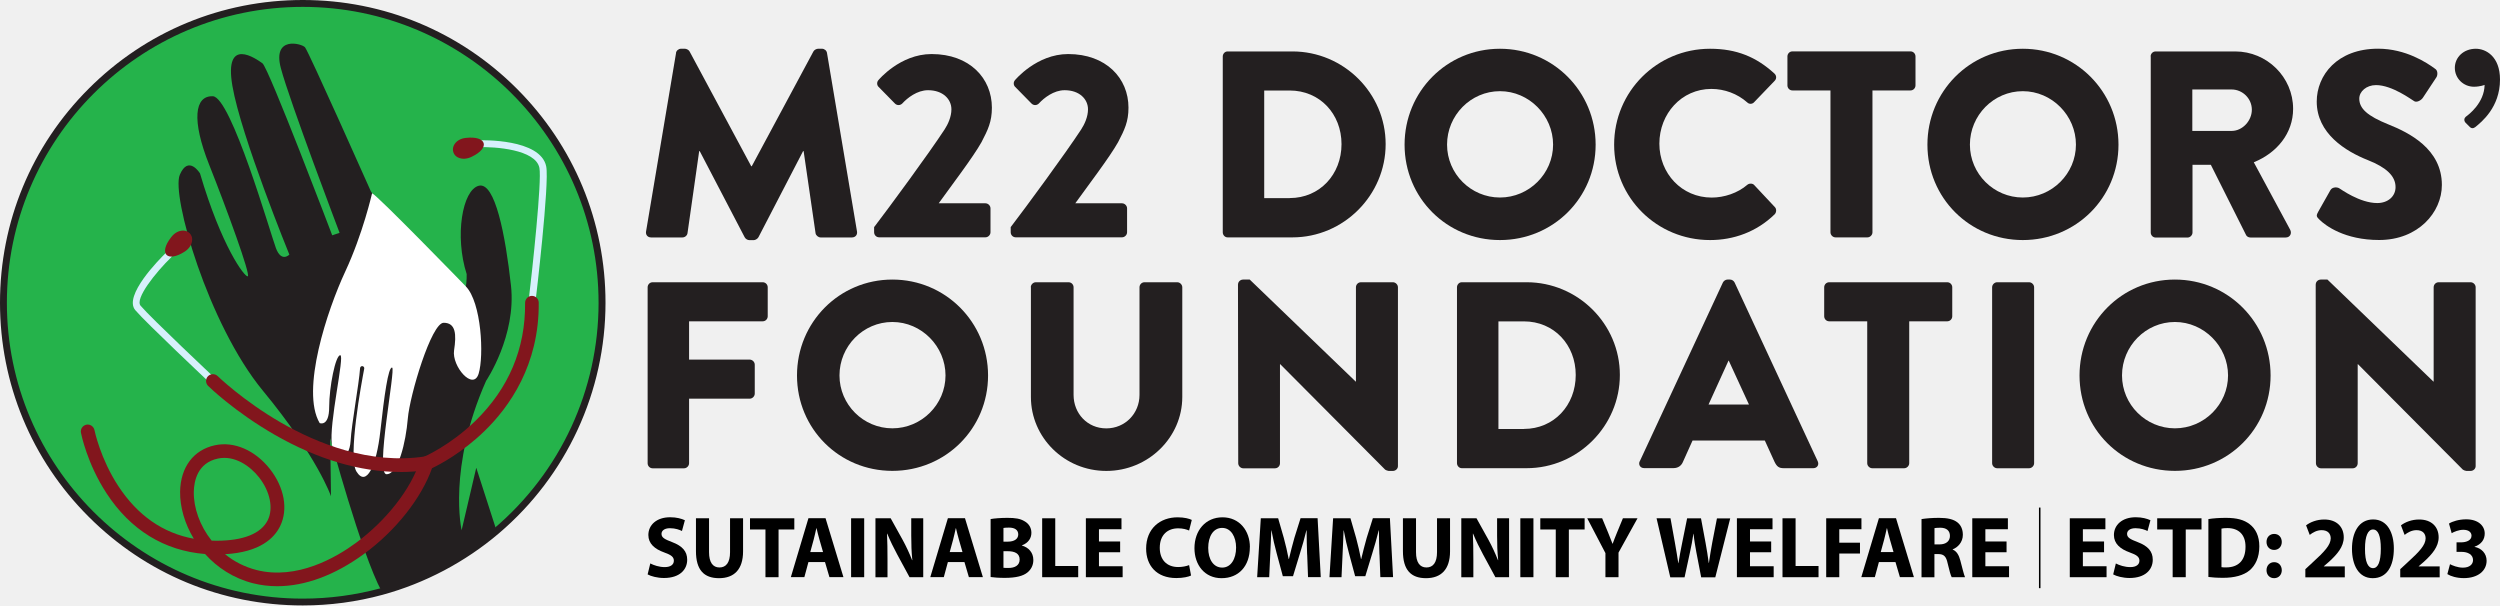
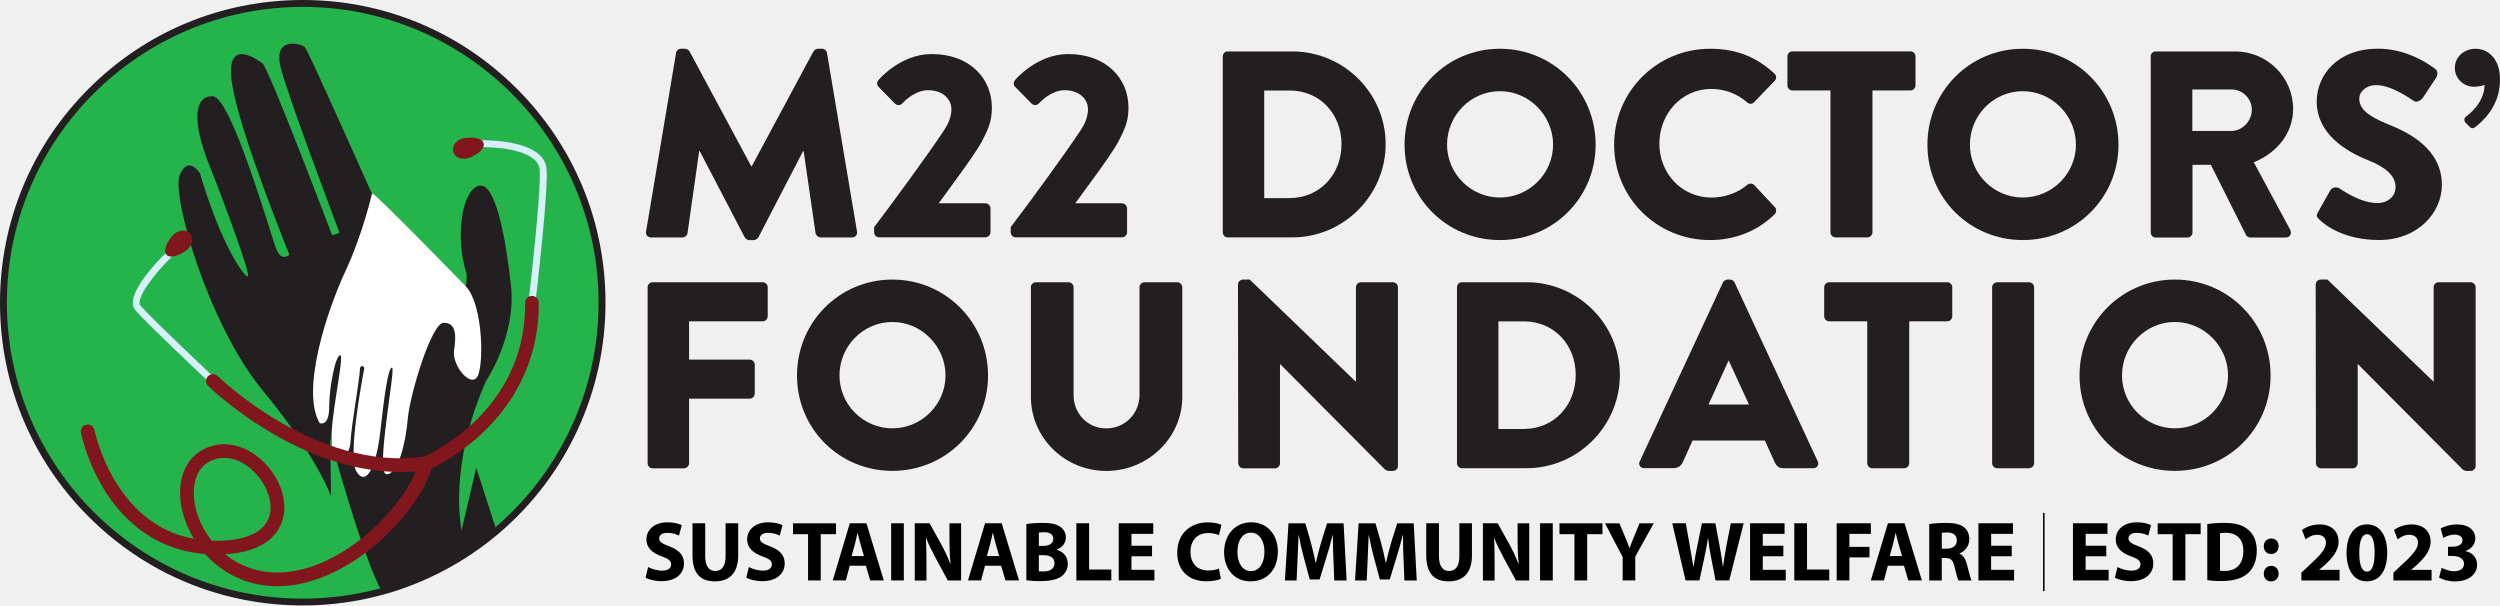
<svg xmlns="http://www.w3.org/2000/svg" id="Layer_2" data-name="Layer 2" viewBox="0 0 410.73 99.47">
  <defs>
    <style>
      .cls-1 {
        fill: #fff;
      }

      .cls-2 {
        fill: #d7f0fc;
      }

      .cls-3 {
        fill: #82161d;
      }

      .cls-4 {
        fill: none;
        stroke: #000;
        stroke-miterlimit: 10;
        stroke-width: .25px;
      }

      .cls-5 {
        fill: #231f20;
      }

      .cls-6 {
        fill: #25b34b;
      }
    </style>
  </defs>
  <g id="Layer_2-2" data-name="Layer 2">
    <g>
      <g>
        <g>
          <path class="cls-6" d="M98.9,49.74c0,15-6.72,28.45-17.33,37.46-5.41,4.6-11.83,8.06-18.88,9.97-4.13,1.12-8.48,1.73-12.97,1.73C22.58,98.9,.56,76.89,.56,49.74S22.58,.56,49.74,.56s49.17,22.01,49.17,49.17h0Z" />
          <path class="cls-5" d="M49.74,99.47c-13.29,0-25.77-5.17-35.17-14.57C5.17,75.51,0,63.02,0,49.74S5.17,23.96,14.57,14.57C23.96,5.17,36.45,0,49.74,0s25.77,5.17,35.17,14.57c9.4,9.4,14.57,21.88,14.57,35.17,0,14.61-6.39,28.42-17.52,37.89-5.53,4.7-12.13,8.19-19.1,10.09-4.25,1.16-8.66,1.75-13.12,1.75ZM49.74,1.13C22.93,1.13,1.13,22.93,1.13,49.74s21.8,48.61,48.61,48.61c4.35,0,8.66-.58,12.82-1.71,6.81-1.86,13.26-5.26,18.66-9.86,10.89-9.26,17.12-22.76,17.12-37.03C98.34,22.93,76.53,1.13,49.74,1.13Z" />
        </g>
        <path class="cls-2" d="M87.38,50.3h-.07c-.31-.04-.53-.32-.49-.62,.65-5.43,2.22-19.98,1.8-22.1-.61-3.05-7.39-3.49-9.95-3.4-.31,.02-.57-.23-.58-.55,0-.31,.23-.57,.55-.58,.41-.02,10.18-.3,11.1,4.3,.55,2.73-1.69,21.66-1.79,22.46-.03,.29-.28,.5-.56,.5h0Z" />
        <path class="cls-2" d="M34.97,63.16c-.14,0-.28-.05-.39-.16-.43-.41-10.58-9.96-12.35-12.04-2-2.36,3.91-8.34,5.12-9.51,.23-.22,.58-.21,.8,0,.22,.23,.21,.58,0,.8-2.61,2.54-6.02,6.84-5.05,7.98,1.72,2.03,12.16,11.85,12.27,11.95,.23,.21,.23,.57,.02,.8-.11,.12-.26,.18-.41,.18h0Z" />
        <path class="cls-5" d="M78.26,76.89l3.32,10.3c-5.41,4.6-11.83,8.06-18.88,9.97-3.42-6.43-8.45-25.19-8.45-25.19l.13,9.56s-2.18-6.42-11.19-17.34c-9.01-10.92-15.07-32.13-13.65-35.47,1.42-3.34,3.32-.23,3.32-.23,3.52,11.97,7.35,17.1,7.85,16.9,.5-.2-3.42-10.96-6.34-18.31-2.92-7.35-2.41-11.37,.59-11.27,3.01,.1,9.47,22.54,10.37,24.95,.9,2.42,2.21,1.07,2.21,1.07,0,0-7.95-19.47-9.36-27.72s3.92-4.43,4.93-3.72c1.01,.7,11.47,28.27,11.47,28.27l1.21-.41s-8.25-21.73-9.65-27.06c-1.41-5.33,3.41-4.05,3.97-3.42,.57,.64,10.81,23.64,10.81,23.64,0,0,11.65,18.29,13.79,18.3,2.14,0,1.96-4.68,1.96-4.68-2-6.25-.71-13.8,1.98-14.51,2.69-.71,4.39,8.14,5.3,16.4,.91,8.26-4.09,15.65-4.09,15.65-6.35,14.33-4.02,24.54-4.02,24.54l2.4-10.24h0Z" />
        <path class="cls-1" d="M76.55,47.07s-14.57-15.01-15.42-15.32c0,0-1.51,6.66-4.42,12.89s-7.35,19.52-4.19,24.87c0,0,1.56,.66,1.56-2.63s1.04-8.52,1.82-8.52-1.92,11.37-1.36,14.72c.56,3.35,2.88,2.46,3.06-.62,.17-2.96,1.36-9.16,1.56-11.99,.02-.19,.19-.34,.37-.32h0c.2,.02,.35,.21,.31,.41-.44,2.32-2.73,14.59-1.27,16.92,1.61,2.58,3.28-.86,3.92-6.66s1.29-10.53,1.93-10.43-2.85,17.53-.91,17.52c1.93,0,3.17-5.27,3.49-9.14,.32-3.87,3.88-15.74,5.89-15.74,2.01,0,2.11,1.92,1.71,4.53s3.15,6.74,4.04,3.82,.47-11.68-2.11-14.33h0Z" />
        <path class="cls-3" d="M65.73,77.54c-6.57,0-13.62-2.09-20.67-6.15-6.52-3.76-10.7-7.82-10.87-7.99-.44-.44-.45-1.15-.02-1.59s1.15-.45,1.59-.02h0s4.18,4.06,10.47,7.68c5.74,3.3,14.5,6.93,23.66,5.51,.62-.09,1.19,.33,1.29,.94s-.33,1.19-.94,1.29c-1.47,.23-2.98,.34-4.51,.34h0Z" />
        <path class="cls-3" d="M45.54,96.31c-1.36,0-2.68-.16-3.95-.48-3.24-.82-5.91-2.6-7.9-4.81-6.69-.53-12.26-3.95-16.19-9.98-3.2-4.9-4.16-9.74-4.2-9.94-.12-.61,.28-1.2,.89-1.33,.61-.12,1.2,.28,1.33,.89,.02,.09,.96,4.69,3.92,9.2,3.17,4.83,7.32,7.72,12.4,8.65-1.51-2.49-2.29-5.25-2.25-7.76,.08-4.01,2.21-6.85,5.73-7.6,3.15-.68,6.61,.83,9.03,3.91,2.37,3.03,3.02,6.62,1.68,9.37-.96,1.97-3.31,4.3-9.06,4.62,1.45,1.18,3.19,2.09,5.18,2.6,6.64,1.68,13.09-2.07,16.33-4.46,4.99-3.67,9.02-8.82,10.51-13.44l.16-.49,.48-.2s4.28-1.84,8.44-5.88c5.51-5.36,8.27-11.89,8.2-19.43,0-.62,.49-1.13,1.12-1.14h0c.62,0,1.12,.5,1.12,1.12,.09,10.21-4.81,17.12-8.94,21.12-3.67,3.55-7.31,5.46-8.59,6.07-1.74,4.92-5.97,10.28-11.17,14.08-4.76,3.49-9.69,5.31-14.26,5.31h.02Zm-10.79-7.49c.27,0,.52,.02,.8,.02,4.44,0,7.36-1.18,8.45-3.4,.94-1.93,.38-4.68-1.43-7-1.47-1.88-4.03-3.69-6.78-3.1-3.36,.72-3.91,3.72-3.95,5.44-.05,2.63,.98,5.58,2.92,8.03h0Z" />
        <path class="cls-3" d="M31.57,39.34c0,.81-.5,1.52-1.18,1.97-2.91,1.89-4.41,.4-2.26-2.35,.5-.64,1.17-1.08,1.98-1.08s1.47,.66,1.47,1.47h0Z" />
        <path class="cls-3" d="M74.56,23.89c.36-.73,1.12-1.14,1.93-1.23,3.45-.41,4.13,1.61,.98,3.11-.73,.35-1.53,.44-2.25,.09s-1.02-1.24-.66-1.96h0Z" />
      </g>
      <g>
-         <g>
-           <path class="cls-5" d="M111.06,8.71c.04-.39,.44-.7,.79-.7h.7c.21,0,.61,.18,.74,.44l10.13,18.86h.09l10.13-18.86c.13-.26,.53-.44,.74-.44h.7c.35,0,.74,.3,.79,.7l4.93,29.33c.09,.57-.3,.97-.83,.97h-5.15c-.39,0-.79-.35-.83-.7l-1.96-13.48h-.09l-7.33,14.14c-.13,.26-.53,.48-.74,.48h-.79c-.26,0-.61-.21-.74-.48l-7.38-14.14h-.09l-1.92,13.48c-.04,.35-.39,.7-.83,.7h-5.15c-.53,0-.92-.39-.83-.97l4.93-29.33h-.03Z" />
-           <path class="cls-5" d="M143.62,37.3c2.54-3.32,8.99-12.09,11.56-16.02,.57-.87,1.13-2.1,1.13-3.32,0-1.66-1.39-3.14-3.84-3.14-1.79,0-3.4,1.27-4.23,2.18-.35,.35-.88,.35-1.22,0l-2.66-2.71c-.3-.26-.35-.79-.04-1.13,0,0,3.54-4.28,8.73-4.28,6.24,0,9.91,3.97,9.91,8.81,0,2.31-.65,3.63-1.71,5.67-1.39,2.49-4.97,7.16-7.03,10.04h7.68c.44,0,.83,.39,.83,.83v3.93c0,.44-.39,.83-.83,.83h-17.46c-.48,0-.83-.39-.83-.83v-.88h0Z" />
-           <path class="cls-5" d="M166.06,37.3c2.54-3.32,8.99-12.09,11.56-16.02,.57-.87,1.13-2.1,1.13-3.32,0-1.66-1.39-3.14-3.84-3.14-1.79,0-3.4,1.27-4.23,2.18-.35,.35-.88,.35-1.22,0l-2.66-2.71c-.3-.26-.35-.79-.04-1.13,0,0,3.54-4.28,8.73-4.28,6.24,0,9.91,3.97,9.91,8.81,0,2.31-.65,3.63-1.71,5.67-1.39,2.49-4.97,7.16-7.03,10.04h7.68c.44,0,.83,.39,.83,.83v3.93c0,.44-.39,.83-.83,.83h-17.46c-.48,0-.83-.39-.83-.83v-.88h0Z" />
-           <path class="cls-5" d="M200.89,9.28c0-.44,.35-.83,.79-.83h10.65c8.42,0,15.32,6.85,15.32,15.23s-6.89,15.32-15.32,15.32h-10.65c-.44,0-.79-.39-.79-.83V9.28h0Zm11,23.26c4.93,0,8.51-3.88,8.51-8.86s-3.58-8.81-8.51-8.81h-4.19v17.68s4.19,0,4.19,0Z" />
-           <path class="cls-5" d="M246.43,8.01c8.73,0,15.72,7.03,15.72,15.76s-6.98,15.67-15.72,15.67-15.67-6.94-15.67-15.67,6.94-15.76,15.67-15.76Zm0,24.44c4.8,0,8.73-3.93,8.73-8.69s-3.93-8.78-8.73-8.78-8.69,3.97-8.69,8.78,3.93,8.69,8.69,8.69Z" />
-           <path class="cls-5" d="M280.95,8.01c4.37,0,7.6,1.36,10.56,4.06,.39,.35,.39,.88,.04,1.22l-3.4,3.54c-.3,.3-.79,.3-1.09,0-1.62-1.44-3.75-2.22-5.89-2.22-4.93,0-8.55,4.1-8.55,8.99s3.67,8.86,8.6,8.86c2.05,0,4.28-.74,5.85-2.1,.3-.26,.88-.26,1.13,.04l3.4,3.63c.3,.3,.26,.88-.04,1.18-2.96,2.88-6.72,4.23-10.61,4.23-8.73,0-15.76-6.94-15.76-15.67s7.03-15.76,15.76-15.76Z" />
-           <path class="cls-5" d="M300.73,14.86h-6.24c-.48,0-.83-.39-.83-.83v-4.76c0-.44,.35-.83,.83-.83h19.38c.48,0,.83,.39,.83,.83v4.76c0,.44-.35,.83-.83,.83h-6.24v23.31c0,.44-.39,.83-.83,.83h-5.24c-.44,0-.83-.39-.83-.83V14.86h0Z" />
-           <path class="cls-5" d="M332.33,8.01c8.73,0,15.72,7.03,15.72,15.76s-6.98,15.67-15.72,15.67-15.67-6.94-15.67-15.67,6.94-15.76,15.67-15.76Zm0,24.44c4.8,0,8.73-3.93,8.73-8.69s-3.93-8.78-8.73-8.78-8.69,3.97-8.69,8.78,3.93,8.69,8.69,8.69Z" />
-           <path class="cls-5" d="M353.33,9.28c0-.44,.35-.83,.83-.83h13.06c5.24,0,9.52,4.23,9.52,9.43,0,4.02-2.66,7.24-6.46,8.78l5.98,11.09c.3,.57,0,1.27-.74,1.27h-5.8c-.35,0-.61-.21-.7-.39l-5.8-11.56h-3.01v11.13c0,.44-.39,.83-.83,.83h-5.2c-.48,0-.83-.39-.83-.83V9.28Zm13.31,12.23c1.78,0,3.32-1.66,3.32-3.49s-1.53-3.32-3.32-3.32h-6.46v6.81h6.46Z" />
-           <path class="cls-5" d="M380.83,34.85l2.05-3.63c.35-.57,1.18-.48,1.48-.26,.18,.09,3.32,2.4,6.2,2.4,1.75,0,3.01-1.09,3.01-2.62,0-1.83-1.53-3.23-4.49-4.41-3.75-1.48-8.46-4.41-8.46-9.64,0-4.32,3.36-8.69,10.08-8.69,4.54,0,8.03,2.31,9.34,3.28,.53,.3,.44,1.09,.26,1.39l-2.22,3.36c-.3,.48-1.09,.88-1.48,.57-.39-.21-3.58-2.62-6.24-2.62-1.57,0-2.75,1.04-2.75,2.22,0,1.62,1.31,2.84,4.76,4.23,3.4,1.36,8.81,4.02,8.81,9.96,0,4.49-3.88,9.04-10.31,9.04-5.67,0-8.81-2.36-9.82-3.36-.44-.44-.57-.61-.21-1.22h0Z" />
-           <path class="cls-5" d="M405.06,20.15c-.3-.35-.21-.74,.04-.96,.48-.35,3.05-2.27,3.1-5.24,0,0-.74,.3-1.75,.3-1.71,0-3.14-1.36-3.14-3.1s1.44-3.14,3.45-3.14c1.66,0,3.97,1.27,3.97,5.06,0,4.58-3.05,6.98-4.06,7.81-.3,.21-.61,.3-.97-.09l-.65-.65Z" />
-         </g>
-         <g>
-           <path class="cls-5" d="M106.4,47.2c0-.44,.35-.83,.83-.83h18.07c.48,0,.83,.39,.83,.83v4.76c0,.44-.35,.83-.83,.83h-12.09v6.29h9.96c.44,0,.83,.39,.83,.83v4.76c0,.44-.39,.83-.83,.83h-9.96v10.61c0,.44-.39,.83-.83,.83h-5.15c-.48,0-.83-.39-.83-.83v-28.9h0Z" />
-           <path class="cls-5" d="M146.61,45.93c8.73,0,15.72,7.03,15.72,15.76s-6.98,15.67-15.72,15.67-15.67-6.94-15.67-15.67,6.94-15.76,15.67-15.76Zm0,24.44c4.8,0,8.73-3.93,8.73-8.69s-3.93-8.78-8.73-8.78-8.69,3.97-8.69,8.78,3.93,8.69,8.69,8.69Z" />
-           <path class="cls-5" d="M169.35,47.2c0-.44,.39-.83,.83-.83h5.37c.48,0,.83,.39,.83,.83v17.68c0,3.05,2.27,5.5,5.37,5.5s5.46-2.45,5.46-5.5v-17.68c0-.44,.35-.83,.83-.83h5.37c.44,0,.83,.39,.83,.83v18.03c0,6.63-5.59,12.14-12.48,12.14s-12.39-5.5-12.39-12.14v-18.03h-.02Z" />
-           <path class="cls-5" d="M203.4,46.72c0-.44,.39-.79,.83-.79h1.09l17.41,16.76h.04v-15.49c0-.44,.35-.83,.83-.83h5.24c.44,0,.83,.39,.83,.83v29.38c0,.44-.39,.79-.83,.79h-.7c-.13,0-.48-.13-.57-.21l-17.24-17.33h-.04v16.28c0,.44-.35,.83-.83,.83h-5.2c-.44,0-.83-.39-.83-.83l-.04-29.38h0Z" />
-           <path class="cls-5" d="M239.37,47.2c0-.44,.35-.83,.79-.83h10.65c8.42,0,15.32,6.85,15.32,15.23s-6.89,15.32-15.32,15.32h-10.65c-.44,0-.79-.39-.79-.83v-28.9h0Zm11,23.27c4.93,0,8.51-3.88,8.51-8.86s-3.58-8.81-8.51-8.81h-4.19v17.68h4.19Z" />
-           <path class="cls-5" d="M269.4,75.79l13.66-29.38c.13-.26,.44-.48,.74-.48h.44c.3,0,.61,.21,.74,.48l13.66,29.38c.26,.57-.09,1.13-.74,1.13h-4.85c-.79,0-1.13-.26-1.53-1.09l-1.57-3.45h-11.88l-1.57,3.49c-.21,.53-.7,1.04-1.57,1.04h-4.8c-.65,0-1-.57-.74-1.13h0Zm17.94-9.33l-3.32-7.21h-.04l-3.28,7.21h6.63Z" />
-           <path class="cls-5" d="M306.77,52.79h-6.24c-.48,0-.83-.39-.83-.83v-4.76c0-.44,.35-.83,.83-.83h19.38c.48,0,.83,.39,.83,.83v4.76c0,.44-.35,.83-.83,.83h-6.24v23.31c0,.44-.39,.83-.83,.83h-5.24c-.44,0-.83-.39-.83-.83v-23.31h0Z" />
-           <path class="cls-5" d="M327.29,47.2c0-.44,.39-.83,.83-.83h5.24c.44,0,.83,.39,.83,.83v28.9c0,.44-.39,.83-.83,.83h-5.24c-.44,0-.83-.39-.83-.83,0,0,0-28.9,0-28.9Z" />
-           <path class="cls-5" d="M357.32,45.93c8.73,0,15.72,7.03,15.72,15.76s-6.98,15.67-15.72,15.67-15.67-6.94-15.67-15.67,6.94-15.76,15.67-15.76Zm0,24.44c4.8,0,8.73-3.93,8.73-8.69s-3.93-8.78-8.73-8.78-8.69,3.97-8.69,8.78,3.93,8.69,8.69,8.69Z" />
-           <path class="cls-5" d="M380.46,46.72c0-.44,.39-.79,.83-.79h1.09l17.41,16.76h.04v-15.49c0-.44,.35-.83,.83-.83h5.24c.44,0,.83,.39,.83,.83v29.38c0,.44-.39,.79-.83,.79h-.7c-.13,0-.48-.13-.57-.21l-17.24-17.33h-.04v16.28c0,.44-.35,.83-.83,.83h-5.2c-.44,0-.83-.39-.83-.83l-.04-29.38h0Z" />
-         </g>
-         <g>
-           <path d="M106.84,92.57c.58,.3,1.46,.6,2.37,.6,.98,0,1.5-.42,1.5-1.05s-.45-.95-1.59-1.36c-1.57-.56-2.6-1.45-2.6-2.86,0-1.65,1.35-2.92,3.58-2.92,1.07,0,1.85,.23,2.42,.49l-.48,1.77c-.38-.19-1.05-.46-1.98-.46s-1.38,.43-1.38,.93c0,.62,.53,.89,1.76,1.36,1.67,.63,2.46,1.52,2.46,2.89,0,1.62-1.22,3-3.82,3-1.08,0-2.15-.29-2.68-.59l.44-1.81Z" />
-           <path d="M116.49,85.15v5.57c0,1.67,.62,2.51,1.71,2.51s1.74-.8,1.74-2.51v-5.57h2.14v5.43c0,2.99-1.48,4.41-3.95,4.41s-3.79-1.35-3.79-4.44v-5.4h2.15Z" />
-           <path d="M125.76,86.99h-2.54v-1.84h7.28v1.84h-2.59v7.84h-2.15v-7.84Z" />
-           <path d="M132.82,92.34l-.67,2.48h-2.22l2.89-9.68h2.81l2.94,9.68h-2.3l-.73-2.48h-2.71Zm2.4-1.64l-.59-2.05c-.17-.57-.34-1.29-.48-1.87h-.03c-.14,.57-.28,1.31-.44,1.87l-.56,2.05h2.09Z" />
-           <path d="M141.98,85.15v9.68h-2.15v-9.68h2.15Z" />
-           <path d="M143.83,94.83v-9.68h2.5l1.97,3.55c.56,1.02,1.12,2.23,1.55,3.32h.04c-.14-1.28-.18-2.59-.18-4.04v-2.83h1.97v9.68h-2.25l-2.02-3.73c-.56-1.03-1.18-2.28-1.64-3.42h-.04c.06,1.29,.08,2.66,.08,4.24v2.92h-1.97Z" />
-           <path d="M155.73,92.34l-.67,2.48h-2.22l2.89-9.68h2.81l2.94,9.68h-2.3l-.73-2.48h-2.71Zm2.4-1.64l-.59-2.05c-.17-.57-.34-1.29-.48-1.87h-.03c-.14,.57-.28,1.31-.44,1.87l-.56,2.05h2.09Z" />
-           <path d="M162.74,85.28c.56-.11,1.7-.2,2.77-.2,1.31,0,2.11,.13,2.8,.55,.66,.36,1.14,1.02,1.14,1.9s-.49,1.67-1.56,2.07v.03c1.08,.3,1.88,1.13,1.88,2.38,0,.88-.39,1.57-.98,2.05-.69,.56-1.84,.88-3.72,.88-1.05,0-1.84-.07-2.32-.14v-9.51Zm2.12,3.71h.7c1.12,0,1.73-.47,1.73-1.19s-.55-1.12-1.52-1.12c-.46,0-.73,.03-.91,.06v2.25Zm0,4.29c.21,.03,.46,.03,.83,.03,.97,0,1.83-.37,1.83-1.39s-.86-1.36-1.93-1.36h-.73v2.73Z" />
-           <path d="M171.22,85.15h2.15v7.84h3.77v1.84h-5.92v-9.68Z" />
-           <path d="M184.03,90.73h-3.48v2.3h3.89v1.8h-6.04v-9.68h5.85v1.8h-3.7v2.01h3.48v1.78Z" />
-           <path d="M195.69,94.55c-.39,.2-1.28,.42-2.43,.42-3.27,0-4.96-2.08-4.96-4.84,0-3.3,2.3-5.14,5.17-5.14,1.11,0,1.95,.23,2.33,.43l-.44,1.74c-.44-.19-1.04-.36-1.8-.36-1.7,0-3.02,1.05-3.02,3.2,0,1.94,1.12,3.16,3.04,3.16,.65,0,1.36-.14,1.78-.32l.32,1.71Z" />
-           <path d="M205.34,89.89c0,3.17-1.88,5.1-4.65,5.1s-4.45-2.17-4.45-4.93c0-2.9,1.81-5.07,4.61-5.07s4.5,2.23,4.5,4.9Zm-6.84,.13c0,1.9,.87,3.23,2.3,3.23s2.28-1.41,2.28-3.29c0-1.74-.82-3.23-2.29-3.23s-2.29,1.41-2.29,3.29Z" />
-           <path d="M214.75,91.12c-.04-1.16-.08-2.57-.08-3.98h-.04c-.29,1.23-.69,2.61-1.05,3.75l-1.15,3.78h-1.67l-1.01-3.75c-.31-1.13-.63-2.51-.86-3.78h-.03c-.06,1.31-.1,2.8-.17,4.01l-.17,3.68h-1.98l.6-9.68h2.85l.93,3.23c.3,1.12,.59,2.33,.8,3.46h.04c.27-1.12,.59-2.4,.9-3.48l1.01-3.22h2.8l.52,9.68h-2.09l-.14-3.71Z" />
-           <path d="M226.63,91.12c-.04-1.16-.08-2.57-.08-3.98h-.04c-.3,1.23-.69,2.61-1.05,3.75l-1.15,3.78h-1.67l-1.01-3.75c-.31-1.13-.63-2.51-.86-3.78h-.03c-.06,1.31-.1,2.8-.17,4.01l-.17,3.68h-1.98l.6-9.68h2.85l.93,3.23c.29,1.12,.59,2.33,.8,3.46h.04c.27-1.12,.59-2.4,.9-3.48l1.01-3.22h2.8l.52,9.68h-2.09l-.14-3.71Z" />
-           <path d="M232.64,85.15v5.57c0,1.67,.62,2.51,1.71,2.51s1.74-.8,1.74-2.51v-5.57h2.14v5.43c0,2.99-1.48,4.41-3.95,4.41s-3.79-1.35-3.79-4.44v-5.4h2.15Z" />
-           <path d="M240.08,94.83v-9.68h2.5l1.97,3.55c.56,1.02,1.12,2.23,1.55,3.32h.04c-.14-1.28-.18-2.59-.18-4.04v-2.83h1.97v9.68h-2.25l-2.02-3.73c-.56-1.03-1.18-2.28-1.64-3.42h-.04c.06,1.29,.08,2.66,.08,4.24v2.92h-1.97Z" />
-           <path d="M251.93,85.15v9.68h-2.15v-9.68h2.15Z" />
-           <path d="M255.6,86.99h-2.54v-1.84h7.28v1.84h-2.59v7.84h-2.15v-7.84Z" />
-           <path d="M263.76,94.83v-3.96l-2.99-5.72h2.45l.97,2.33c.29,.7,.49,1.22,.73,1.85h.03c.21-.6,.44-1.16,.72-1.85l.96-2.33h2.4l-3.12,5.64v4.04h-2.14Z" />
-           <path d="M274.41,94.83l-2.25-9.68h2.29l.72,3.99c.21,1.15,.41,2.4,.56,3.38h.03c.15-1.05,.38-2.21,.62-3.4l.8-3.96h2.28l.76,4.08c.21,1.13,.37,2.17,.51,3.25h.03c.14-1.08,.35-2.21,.55-3.36l.77-3.96h2.18l-2.45,9.68h-2.32l-.8-4.16c-.18-.98-.34-1.88-.45-2.99h-.03c-.17,1.09-.32,2.01-.55,2.99l-.9,4.16h-2.35Z" />
-           <path d="M290.99,90.73h-3.48v2.3h3.89v1.8h-6.04v-9.68h5.85v1.8h-3.7v2.01h3.48v1.78Z" />
-           <path d="M292.85,85.15h2.15v7.84h3.77v1.84h-5.92v-9.68Z" />
-           <path d="M300.03,85.15h5.79v1.8h-3.64v2.21h3.4v1.78h-3.4v3.89h-2.15v-9.68Z" />
-           <path d="M308.69,92.34l-.67,2.48h-2.22l2.89-9.68h2.81l2.94,9.68h-2.3l-.73-2.48h-2.71Zm2.4-1.64l-.59-2.05c-.17-.57-.34-1.29-.48-1.87h-.03c-.14,.57-.28,1.31-.44,1.87l-.56,2.05h2.09Z" />
-           <path d="M315.7,85.28c.69-.11,1.71-.2,2.85-.2,1.41,0,2.39,.22,3.06,.76,.56,.46,.87,1.13,.87,2.03,0,1.23-.86,2.08-1.67,2.38v.04c.66,.27,1.03,.92,1.26,1.81,.29,1.09,.59,2.35,.77,2.73h-2.19c-.16-.27-.38-1.06-.66-2.25-.25-1.21-.66-1.54-1.53-1.55h-.65v3.81h-2.12v-9.55Zm2.12,4.16h.84c1.07,0,1.7-.55,1.7-1.39,0-.89-.59-1.34-1.57-1.35-.52,0-.82,.04-.97,.07v2.67Z" />
-           <path d="M329.66,90.73h-3.48v2.3h3.89v1.8h-6.04v-9.68h5.85v1.8h-3.7v2.01h3.48v1.78Z" />
-           <path d="M345.68,90.73h-3.48v2.3h3.89v1.8h-6.04v-9.68h5.85v1.8h-3.7v2.01h3.48v1.78Z" />
-           <path d="M347.61,92.57c.58,.3,1.46,.6,2.38,.6,.98,0,1.5-.42,1.5-1.05s-.45-.95-1.59-1.36c-1.57-.56-2.6-1.45-2.6-2.86,0-1.65,1.35-2.92,3.58-2.92,1.07,0,1.85,.23,2.42,.49l-.48,1.77c-.38-.19-1.05-.46-1.98-.46s-1.38,.43-1.38,.93c0,.62,.54,.89,1.76,1.36,1.67,.63,2.46,1.52,2.46,2.89,0,1.62-1.22,3-3.82,3-1.08,0-2.15-.29-2.68-.59l.44-1.81Z" />
-           <path d="M356.95,86.99h-2.54v-1.84h7.28v1.84h-2.59v7.84h-2.15v-7.84Z" />
-           <path d="M362.82,85.28c.79-.13,1.81-.2,2.89-.2,1.8,0,2.96,.33,3.88,1.03,.98,.75,1.6,1.94,1.6,3.65,0,1.85-.66,3.13-1.57,3.92-1,.85-2.52,1.25-4.37,1.25-1.11,0-1.9-.07-2.43-.14v-9.51Zm2.15,7.9c.18,.04,.48,.04,.75,.04,1.94,.01,3.2-1.08,3.2-3.39,.01-2.01-1.14-3.07-2.98-3.07-.48,0-.79,.04-.97,.09v6.33Z" />
-           <path d="M372.37,89.04c0-.78,.52-1.32,1.26-1.32s1.24,.53,1.25,1.32c0,.75-.51,1.31-1.26,1.31s-1.25-.56-1.25-1.31Zm0,4.64c0-.76,.52-1.32,1.26-1.32s1.24,.55,1.25,1.32c0,.75-.51,1.31-1.26,1.31s-1.25-.56-1.25-1.31Z" />
-           <path d="M378.75,94.83v-1.32l1.18-1.09c2-1.82,2.96-2.87,2.99-3.96,0-.76-.45-1.36-1.5-1.36-.79,0-1.47,.4-1.95,.78l-.6-1.57c.69-.53,1.76-.96,2.99-.96,2.07,0,3.2,1.24,3.2,2.93,0,1.57-1.11,2.81-2.43,4.02l-.84,.72v.03h3.44v1.8h-6.48Z" />
-           <path d="M393.29,90.12c0,2.89-1.14,4.87-3.47,4.87s-3.4-2.17-3.41-4.81c0-2.7,1.12-4.84,3.48-4.84s3.4,2.23,3.4,4.78Zm-4.74,.06c-.01,2.14,.49,3.16,1.32,3.16s1.28-1.06,1.28-3.19-.44-3.16-1.29-3.16c-.79,0-1.32,1.02-1.31,3.19Z" />
-           <path d="M394.34,94.83v-1.32l1.18-1.09c2-1.82,2.97-2.87,2.99-3.96,0-.76-.45-1.36-1.5-1.36-.79,0-1.48,.4-1.95,.78l-.6-1.57c.69-.53,1.76-.96,2.99-.96,2.07,0,3.2,1.24,3.2,2.93,0,1.57-1.11,2.81-2.43,4.02l-.84,.72v.03h3.44v1.8h-6.48Z" />
-           <path d="M402.51,92.69c.38,.2,1.25,.57,2.12,.57,1.11,0,1.67-.55,1.67-1.25,0-.92-.9-1.34-1.84-1.34h-.87v-1.57h.83c.72-.01,1.63-.29,1.63-1.08,0-.56-.45-.98-1.35-.98-.74,0-1.53,.33-1.91,.56l-.44-1.58c.55-.36,1.64-.7,2.83-.7,1.95,0,3.04,1.05,3.04,2.33,0,.99-.55,1.77-1.67,2.17v.03c1.1,.2,1.98,1.05,1.98,2.27,0,1.65-1.42,2.86-3.74,2.86-1.18,0-2.18-.32-2.71-.66l.44-1.64Z" />
-         </g>
-         <line class="cls-4" x1="335.11" y1="83.39" x2="335.11" y2="96.63" />
+         <path class="cls-5" d="M111.06,8.71c.04-.39,.44-.7,.79-.7h.7c.21,0,.61,.18,.74,.44l10.13,18.86h.09l10.13-18.86c.13-.26,.53-.44,.74-.44h.7c.35,0,.74,.3,.79,.7l4.93,29.33c.09,.57-.3,.97-.83,.97h-5.15c-.39,0-.79-.35-.83-.7l-1.96-13.48h-.09l-7.33,14.14c-.13,.26-.53,.48-.74,.48h-.79c-.26,0-.61-.21-.74-.48l-7.38-14.14h-.09l-1.92,13.48c-.04,.35-.39,.7-.83,.7h-5.15c-.53,0-.92-.39-.83-.97l4.93-29.33h-.03Z" />
+         <path class="cls-5" d="M143.62,37.3c2.54-3.32,8.99-12.09,11.56-16.02,.57-.87,1.13-2.1,1.13-3.32,0-1.66-1.39-3.14-3.84-3.14-1.79,0-3.4,1.27-4.23,2.18-.35,.35-.88,.35-1.22,0l-2.66-2.71c-.3-.26-.35-.79-.04-1.13,0,0,3.54-4.28,8.73-4.28,6.24,0,9.91,3.97,9.91,8.81,0,2.31-.65,3.63-1.71,5.67-1.39,2.49-4.97,7.16-7.03,10.04h7.68c.44,0,.83,.39,.83,.83v3.93c0,.44-.39,.83-.83,.83h-17.46c-.48,0-.83-.39-.83-.83v-.88h0Z" />
+         <path class="cls-5" d="M166.06,37.3c2.54-3.32,8.99-12.09,11.56-16.02,.57-.87,1.13-2.1,1.13-3.32,0-1.66-1.39-3.14-3.84-3.14-1.79,0-3.4,1.27-4.23,2.18-.35,.35-.88,.35-1.22,0l-2.66-2.71c-.3-.26-.35-.79-.04-1.13,0,0,3.54-4.28,8.73-4.28,6.24,0,9.91,3.97,9.91,8.81,0,2.31-.65,3.63-1.71,5.67-1.39,2.49-4.97,7.16-7.03,10.04h7.68c.44,0,.83,.39,.83,.83v3.93c0,.44-.39,.83-.83,.83h-17.46c-.48,0-.83-.39-.83-.83v-.88h0Z" />
+         <path class="cls-5" d="M200.89,9.28c0-.44,.35-.83,.79-.83h10.65c8.42,0,15.32,6.85,15.32,15.23s-6.89,15.32-15.32,15.32h-10.65c-.44,0-.79-.39-.79-.83V9.28h0Zm11,23.26c4.93,0,8.51-3.88,8.51-8.86s-3.58-8.81-8.51-8.81h-4.19v17.68h4.19Z" />
+         <path class="cls-5" d="M246.43,8.01c8.73,0,15.72,7.03,15.72,15.76s-6.98,15.67-15.72,15.67-15.67-6.94-15.67-15.67,6.94-15.76,15.67-15.76Zm0,24.44c4.8,0,8.73-3.93,8.73-8.69s-3.93-8.78-8.73-8.78-8.69,3.97-8.69,8.78,3.93,8.69,8.69,8.69Z" />
+         <path class="cls-5" d="M280.95,8.01c4.37,0,7.6,1.36,10.56,4.06,.39,.35,.39,.88,.04,1.22l-3.4,3.54c-.3,.3-.79,.3-1.09,0-1.62-1.44-3.75-2.22-5.89-2.22-4.93,0-8.55,4.1-8.55,8.99s3.67,8.86,8.6,8.86c2.05,0,4.28-.74,5.85-2.1,.3-.26,.88-.26,1.13,.04l3.4,3.63c.3,.3,.26,.88-.04,1.18-2.96,2.88-6.72,4.23-10.61,4.23-8.73,0-15.76-6.94-15.76-15.67s7.03-15.76,15.76-15.76Z" />
+         <path class="cls-5" d="M300.73,14.86h-6.24c-.48,0-.83-.39-.83-.83v-4.76c0-.44,.35-.83,.83-.83h19.38c.48,0,.83,.39,.83,.83v4.76c0,.44-.35,.83-.83,.83h-6.24v23.31c0,.44-.39,.83-.83,.83h-5.24c-.44,0-.83-.39-.83-.83V14.86h0Z" />
+         <path class="cls-5" d="M332.33,8.01c8.73,0,15.72,7.03,15.72,15.76s-6.98,15.67-15.72,15.67-15.67-6.94-15.67-15.67,6.94-15.76,15.67-15.76Zm0,24.44c4.8,0,8.73-3.93,8.73-8.69s-3.93-8.78-8.73-8.78-8.69,3.97-8.69,8.78,3.93,8.69,8.69,8.69Z" />
+         <path class="cls-5" d="M353.33,9.28c0-.44,.35-.83,.83-.83h13.06c5.24,0,9.52,4.23,9.52,9.43,0,4.02-2.66,7.24-6.46,8.78l5.98,11.09c.3,.57,0,1.27-.74,1.27h-5.8c-.35,0-.61-.21-.7-.39l-5.8-11.56h-3.01v11.13c0,.44-.39,.83-.83,.83h-5.2c-.48,0-.83-.39-.83-.83V9.28Zm13.31,12.23c1.78,0,3.32-1.66,3.32-3.49s-1.53-3.32-3.32-3.32h-6.46v6.81h6.46Z" />
+         <path class="cls-5" d="M380.83,34.85l2.05-3.63c.35-.57,1.18-.48,1.48-.26,.18,.09,3.32,2.4,6.2,2.4,1.75,0,3.01-1.09,3.01-2.62,0-1.83-1.53-3.23-4.49-4.41-3.75-1.48-8.46-4.41-8.46-9.64,0-4.32,3.36-8.69,10.08-8.69,4.54,0,8.03,2.31,9.34,3.28,.53,.3,.44,1.09,.26,1.39l-2.22,3.36c-.3,.48-1.09,.88-1.48,.57-.39-.21-3.58-2.62-6.24-2.62-1.57,0-2.75,1.04-2.75,2.22,0,1.62,1.31,2.84,4.76,4.23,3.4,1.36,8.81,4.02,8.81,9.96,0,4.49-3.88,9.04-10.31,9.04-5.67,0-8.81-2.36-9.82-3.36-.44-.44-.57-.61-.21-1.22h0Z" />
+         <path class="cls-5" d="M405.06,20.15c-.3-.35-.21-.74,.04-.96,.48-.35,3.05-2.27,3.1-5.24,0,0-.74,.3-1.75,.3-1.71,0-3.14-1.36-3.14-3.1s1.44-3.14,3.45-3.14c1.66,0,3.97,1.27,3.97,5.06,0,4.58-3.05,6.98-4.06,7.81-.3,.21-.61,.3-.97-.09l-.65-.65Z" />
+       </g>
+       <g>
+         <path class="cls-5" d="M106.4,47.2c0-.44,.35-.83,.83-.83h18.07c.48,0,.83,.39,.83,.83v4.76c0,.44-.35,.83-.83,.83h-12.09v6.29h9.96c.44,0,.83,.39,.83,.83v4.76c0,.44-.39,.83-.83,.83h-9.96v10.61c0,.44-.39,.83-.83,.83h-5.15c-.48,0-.83-.39-.83-.83v-28.9h0Z" />
+         <path class="cls-5" d="M146.61,45.93c8.73,0,15.72,7.03,15.72,15.76s-6.98,15.67-15.72,15.67-15.67-6.94-15.67-15.67,6.94-15.76,15.67-15.76Zm0,24.44c4.8,0,8.73-3.93,8.73-8.69s-3.93-8.78-8.73-8.78-8.69,3.97-8.69,8.78,3.93,8.69,8.69,8.69Z" />
+         <path class="cls-5" d="M169.35,47.2c0-.44,.39-.83,.83-.83h5.37c.48,0,.83,.39,.83,.83v17.68c0,3.05,2.27,5.5,5.37,5.5s5.46-2.45,5.46-5.5v-17.68c0-.44,.35-.83,.83-.83h5.37c.44,0,.83,.39,.83,.83v18.03c0,6.63-5.59,12.14-12.48,12.14s-12.39-5.5-12.39-12.14v-18.03h-.02Z" />
+         <path class="cls-5" d="M203.4,46.72c0-.44,.39-.79,.83-.79h1.09l17.41,16.76h.04v-15.49c0-.44,.35-.83,.83-.83h5.24c.44,0,.83,.39,.83,.83v29.38c0,.44-.39,.79-.83,.79h-.7c-.13,0-.48-.13-.57-.21l-17.24-17.33h-.04v16.28c0,.44-.35,.83-.83,.83h-5.2c-.44,0-.83-.39-.83-.83l-.04-29.38h0Z" />
+         <path class="cls-5" d="M239.37,47.2c0-.44,.35-.83,.79-.83h10.65c8.42,0,15.32,6.85,15.32,15.23s-6.89,15.32-15.32,15.32h-10.65c-.44,0-.79-.39-.79-.83v-28.9h0Zm11,23.27c4.93,0,8.51-3.88,8.51-8.86s-3.58-8.81-8.51-8.81h-4.19v17.68h4.19Z" />
+         <path class="cls-5" d="M269.4,75.79l13.66-29.38c.13-.26,.44-.48,.74-.48h.44c.3,0,.61,.21,.74,.48l13.66,29.38c.26,.57-.09,1.13-.74,1.13h-4.85c-.79,0-1.13-.26-1.53-1.09l-1.57-3.45h-11.88l-1.57,3.49c-.21,.53-.7,1.04-1.57,1.04h-4.8c-.65,0-1-.57-.74-1.13h0Zm17.94-9.33l-3.32-7.21h-.04l-3.28,7.21h6.63Z" />
+         <path class="cls-5" d="M306.77,52.79h-6.24c-.48,0-.83-.39-.83-.83v-4.76c0-.44,.35-.83,.83-.83h19.38c.48,0,.83,.39,.83,.83v4.76c0,.44-.35,.83-.83,.83h-6.24v23.31c0,.44-.39,.83-.83,.83h-5.24c-.44,0-.83-.39-.83-.83v-23.31h0Z" />
+         <path class="cls-5" d="M327.29,47.2c0-.44,.39-.83,.83-.83h5.24c.44,0,.83,.39,.83,.83v28.9c0,.44-.39,.83-.83,.83h-5.24c-.44,0-.83-.39-.83-.83v-28.9Z" />
+         <path class="cls-5" d="M357.32,45.93c8.73,0,15.72,7.03,15.72,15.76s-6.98,15.67-15.72,15.67-15.67-6.94-15.67-15.67,6.94-15.76,15.67-15.76Zm0,24.44c4.8,0,8.73-3.93,8.73-8.69s-3.93-8.78-8.73-8.78-8.69,3.97-8.69,8.78,3.93,8.69,8.69,8.69Z" />
+         <path class="cls-5" d="M380.46,46.72c0-.44,.39-.79,.83-.79h1.09l17.41,16.76h.04v-15.49c0-.44,.35-.83,.83-.83h5.24c.44,0,.83,.39,.83,.83v29.38c0,.44-.39,.79-.83,.79h-.7c-.13,0-.48-.13-.57-.21l-17.24-17.33h-.04v16.28c0,.44-.35,.83-.83,.83h-5.2c-.44,0-.83-.39-.83-.83l-.04-29.38h0Z" />
+       </g>
+       <g>
+         <path d="M106.5,93.17c.56,.29,1.42,.58,2.3,.58,.95,0,1.46-.4,1.46-1.02s-.44-.92-1.54-1.32c-1.53-.54-2.52-1.41-2.52-2.77,0-1.6,1.31-2.83,3.47-2.83,1.04,0,1.8,.22,2.34,.47l-.46,1.71c-.37-.18-1.02-.45-1.92-.45s-1.34,.42-1.34,.91c0,.6,.52,.86,1.7,1.32,1.62,.61,2.38,1.48,2.38,2.8,0,1.57-1.19,2.91-3.71,2.91-1.05,0-2.08-.28-2.6-.57l.42-1.75Z" />
+         <path d="M123.05,93.17c.56,.29,1.42,.58,2.3,.58,.95,0,1.46-.4,1.46-1.02s-.44-.92-1.54-1.32c-1.53-.54-2.52-1.41-2.52-2.77,0-1.6,1.31-2.83,3.47-2.83,1.04,0,1.8,.22,2.34,.47l-.46,1.71c-.37-.18-1.02-.45-1.92-.45s-1.34,.42-1.34,.91c0,.6,.52,.86,1.7,1.32,1.62,.61,2.38,1.48,2.38,2.8,0,1.57-1.19,2.91-3.71,2.91-1.05,0-2.08-.28-2.6-.57l.42-1.75Z" />
+         <path d="M115.86,85.97v5.4c0,1.62,.6,2.44,1.66,2.44s1.69-.78,1.69-2.44v-5.4h2.07v5.26c0,2.9-1.43,4.28-3.83,4.28s-3.68-1.31-3.68-4.3v-5.24h2.08Z" />
+         <path d="M132.76,87.76h-2.47v-1.78h7.06v1.78h-2.51v7.6h-2.08v-7.6Z" />
+         <path d="M139.61,92.95l-.65,2.41h-2.15l2.81-9.39h2.73l2.85,9.39h-2.23l-.71-2.41h-2.63Zm2.33-1.59l-.57-1.99c-.16-.56-.33-1.25-.46-1.81h-.03c-.14,.56-.27,1.27-.42,1.81l-.55,1.99h2.03Z" />
+         <path d="M148.49,85.97v9.39h-2.08v-9.39h2.08Z" />
+         <path d="M150.29,95.36v-9.39h2.43l1.91,3.44c.55,.99,1.09,2.16,1.5,3.22h.04c-.14-1.24-.18-2.51-.18-3.91v-2.74h1.91v9.39h-2.18l-1.96-3.62c-.55-1-1.14-2.21-1.59-3.31h-.04c.05,1.25,.08,2.58,.08,4.11v2.83h-1.91Z" />
+         <path d="M161.83,92.95l-.65,2.41h-2.15l2.81-9.39h2.73l2.85,9.39h-2.23l-.71-2.41h-2.63Zm2.33-1.59l-.57-1.99c-.16-.56-.33-1.25-.46-1.81h-.03c-.14,.56-.27,1.27-.42,1.81l-.55,1.99h2.03Z" />
+         <path d="M168.62,86.1c.55-.11,1.65-.19,2.68-.19,1.27,0,2.04,.13,2.71,.53,.64,.35,1.1,.99,1.1,1.84s-.48,1.62-1.51,2.01v.03c1.05,.29,1.83,1.1,1.83,2.31,0,.85-.38,1.52-.95,1.99-.67,.54-1.79,.85-3.61,.85-1.02,0-1.79-.07-2.25-.14v-9.22Zm2.06,3.59h.68c1.09,0,1.68-.46,1.68-1.16s-.53-1.09-1.47-1.09c-.45,0-.71,.03-.89,.06v2.19Zm0,4.16c.2,.03,.45,.03,.8,.03,.94,0,1.77-.36,1.77-1.35s-.83-1.32-1.87-1.32h-.71v2.65Z" />
+         <path d="M176.85,85.97h2.08v7.6h3.65v1.78h-5.74v-9.39Z" />
+         <path d="M189.27,91.39h-3.38v2.23h3.77v1.74h-5.86v-9.39h5.67v1.74h-3.58v1.95h3.38v1.73Z" />
+         <path d="M200.58,95.1c-.38,.19-1.24,.4-2.36,.4-3.18,0-4.81-2.02-4.81-4.69,0-3.2,2.23-4.99,5.01-4.99,1.08,0,1.89,.22,2.26,.42l-.42,1.68c-.42-.18-1.01-.35-1.74-.35-1.65,0-2.93,1.02-2.93,3.1,0,1.88,1.09,3.06,2.94,3.06,.63,0,1.32-.14,1.73-.31l.31,1.66Z" />
+         <path d="M209.94,90.57c0,3.08-1.83,4.94-4.51,4.94s-4.32-2.1-4.32-4.78c0-2.81,1.76-4.92,4.47-4.92s4.36,2.16,4.36,4.75Zm-6.64,.13c0,1.84,.84,3.13,2.23,3.13s2.21-1.36,2.21-3.19c0-1.69-.79-3.13-2.22-3.13s-2.22,1.36-2.22,3.19Z" />
+         <path d="M219.06,91.77c-.04-1.13-.08-2.49-.08-3.86h-.04c-.29,1.2-.67,2.53-1.02,3.63l-1.12,3.66h-1.62l-.98-3.63c-.3-1.1-.61-2.44-.83-3.66h-.03c-.05,1.27-.1,2.72-.16,3.89l-.16,3.57h-1.92l.59-9.39h2.77l.9,3.13c.29,1.09,.57,2.26,.78,3.36h.04c.26-1.09,.57-2.33,.87-3.37l.98-3.12h2.71l.5,9.39h-2.03l-.14-3.59Z" />
+         <path d="M230.58,91.77c-.04-1.13-.08-2.49-.08-3.86h-.04c-.29,1.2-.67,2.53-1.02,3.63l-1.12,3.66h-1.62l-.98-3.63c-.3-1.1-.61-2.44-.83-3.66h-.03c-.05,1.27-.1,2.72-.16,3.89l-.16,3.57h-1.92l.59-9.39h2.77l.9,3.13c.29,1.09,.57,2.26,.78,3.36h.04c.26-1.09,.57-2.33,.87-3.37l.98-3.12h2.71l.5,9.39h-2.03l-.14-3.59Z" />
+         <path d="M236.41,85.97v5.4c0,1.62,.6,2.44,1.66,2.44s1.69-.78,1.69-2.44v-5.4h2.07v5.26c0,2.9-1.43,4.28-3.83,4.28s-3.68-1.31-3.68-4.3v-5.24h2.08Z" />
+         <path d="M243.63,95.36v-9.39h2.43l1.91,3.44c.55,.99,1.09,2.16,1.5,3.22h.04c-.14-1.24-.18-2.51-.18-3.91v-2.74h1.91v9.39h-2.18l-1.96-3.62c-.55-1-1.14-2.21-1.59-3.31h-.04c.05,1.25,.08,2.58,.08,4.11v2.83h-1.91Z" />
+         <path d="M255.11,85.97v9.39h-2.09v-9.39h2.09Z" />
+         <path d="M258.68,87.76h-2.47v-1.78h7.06v1.78h-2.51v7.6h-2.09v-7.6Z" />
+         <path d="M266.59,95.36v-3.84l-2.9-5.54h2.37l.94,2.26c.29,.68,.48,1.18,.71,1.8h.03c.2-.59,.42-1.13,.69-1.8l.93-2.26h2.33l-3.03,5.47v3.91h-2.07Z" />
+         <path d="M276.92,95.36l-2.18-9.39h2.22l.69,3.87c.2,1.11,.4,2.33,.55,3.27h.03c.15-1.02,.37-2.15,.6-3.3l.78-3.84h2.21l.74,3.95c.2,1.1,.35,2.1,.49,3.15h.03c.14-1.04,.34-2.14,.53-3.26l.75-3.84h2.11l-2.37,9.39h-2.25l-.78-4.04c-.18-.95-.33-1.82-.44-2.9h-.03c-.16,1.06-.31,1.95-.53,2.9l-.87,4.04h-2.28Z" />
+         <path d="M292.99,91.39h-3.38v2.23h3.77v1.74h-5.86v-9.39h5.67v1.74h-3.58v1.95h3.38v1.73Z" />
+         <path d="M294.8,85.97h2.08v7.6h3.65v1.78h-5.74v-9.39Z" />
+         <path d="M301.76,85.97h5.61v1.74h-3.53v2.14h3.3v1.73h-3.3v3.77h-2.09v-9.39Z" />
+         <path d="M310.16,92.95l-.65,2.41h-2.15l2.81-9.39h2.73l2.85,9.39h-2.23l-.71-2.41h-2.63Zm2.33-1.59l-.57-1.99c-.16-.56-.33-1.25-.46-1.81h-.03c-.14,.56-.27,1.27-.42,1.81l-.55,1.99h2.03Z" />
+         <path d="M316.96,86.1c.67-.11,1.66-.19,2.77-.19,1.36,0,2.32,.21,2.97,.74,.55,.45,.84,1.1,.84,1.96,0,1.2-.83,2.02-1.62,2.31v.04c.64,.26,1,.89,1.23,1.76,.29,1.06,.57,2.28,.75,2.65h-2.13c-.15-.26-.37-1.03-.64-2.19-.25-1.17-.64-1.49-1.48-1.5h-.63v3.69h-2.06v-9.26Zm2.06,4.04h.82c1.04,0,1.65-.53,1.65-1.35,0-.86-.57-1.3-1.53-1.31-.5,0-.79,.04-.94,.07v2.59Z" />
+         <path d="M330.5,91.39h-3.38v2.23h3.78v1.74h-5.86v-9.39h5.67v1.74h-3.58v1.95h3.38v1.73Z" />
+         <path d="M346.03,91.39h-3.38v2.23h3.78v1.74h-5.86v-9.39h5.67v1.74h-3.58v1.95h3.38v1.73Z" />
+         <path d="M347.9,93.17c.56,.29,1.42,.58,2.3,.58,.95,0,1.46-.4,1.46-1.02s-.44-.92-1.54-1.32c-1.53-.54-2.52-1.41-2.52-2.77,0-1.6,1.31-2.83,3.47-2.83,1.04,0,1.8,.22,2.34,.47l-.46,1.71c-.37-.18-1.02-.45-1.92-.45s-1.34,.42-1.34,.91c0,.6,.52,.86,1.7,1.32,1.62,.61,2.38,1.48,2.38,2.8,0,1.57-1.19,2.91-3.71,2.91-1.05,0-2.08-.28-2.6-.57l.42-1.75Z" />
+         <path d="M356.96,87.76h-2.47v-1.78h7.06v1.78h-2.51v7.6h-2.09v-7.6Z" />
+         <path d="M362.65,86.1c.76-.13,1.76-.19,2.81-.19,1.74,0,2.87,.32,3.76,1,.95,.72,1.55,1.88,1.55,3.54,0,1.8-.64,3.04-1.53,3.8-.97,.82-2.44,1.21-4.24,1.21-1.08,0-1.84-.07-2.36-.14v-9.22Zm2.08,7.66c.18,.04,.46,.04,.72,.04,1.88,.01,3.11-1.04,3.11-3.29,.01-1.95-1.1-2.98-2.89-2.98-.46,0-.76,.04-.94,.08v6.14Z" />
+         <path d="M371.92,89.75c0-.75,.5-1.28,1.23-1.28s1.2,.51,1.21,1.28c0,.72-.49,1.27-1.23,1.27s-1.21-.54-1.21-1.27Zm0,4.5c0-.74,.5-1.28,1.23-1.28s1.2,.53,1.21,1.28c0,.72-.49,1.27-1.23,1.27s-1.21-.54-1.21-1.27Z" />
+         <path d="M378.1,95.36v-1.28l1.14-1.06c1.94-1.77,2.87-2.79,2.9-3.84,0-.74-.44-1.32-1.46-1.32-.76,0-1.43,.39-1.89,.75l-.59-1.52c.67-.52,1.7-.93,2.9-.93,2,0,3.11,1.2,3.11,2.84,0,1.52-1.08,2.73-2.36,3.9l-.82,.7v.03h3.34v1.74h-6.28Z" />
+         <path d="M392.2,90.79c0,2.8-1.1,4.72-3.37,4.72s-3.3-2.1-3.31-4.67c0-2.62,1.09-4.69,3.38-4.69s3.3,2.16,3.3,4.64Zm-4.59,.06c-.01,2.08,.48,3.06,1.28,3.06s1.24-1.03,1.24-3.09-.42-3.06-1.25-3.06c-.76,0-1.28,.99-1.27,3.09Z" />
+         <path d="M393.22,95.36v-1.28l1.14-1.06c1.94-1.77,2.88-2.79,2.9-3.84,0-.74-.44-1.32-1.46-1.32-.76,0-1.43,.39-1.89,.75l-.59-1.52c.67-.52,1.7-.93,2.9-.93,2,0,3.11,1.2,3.11,2.84,0,1.52-1.08,2.73-2.36,3.9l-.82,.7v.03h3.34v1.74h-6.28Z" />
+         <path d="M401.14,93.29c.37,.19,1.21,.56,2.06,.56,1.08,0,1.62-.53,1.62-1.21,0-.89-.87-1.3-1.79-1.3h-.84v-1.52h.8c.7-.01,1.58-.28,1.58-1.04,0-.54-.44-.95-1.31-.95-.72,0-1.48,.32-1.85,.54l-.42-1.53c.53-.35,1.59-.68,2.74-.68,1.89,0,2.94,1.02,2.94,2.26,0,.96-.53,1.71-1.62,2.1v.03c1.06,.19,1.92,1.02,1.92,2.2,0,1.6-1.38,2.77-3.62,2.77-1.14,0-2.11-.31-2.63-.64l.42-1.59Z" />
+         <line class="cls-4" x1="335.78" y1="84.27" x2="335.78" y2="97.11" />
      </g>
    </g>
  </g>
</svg>
